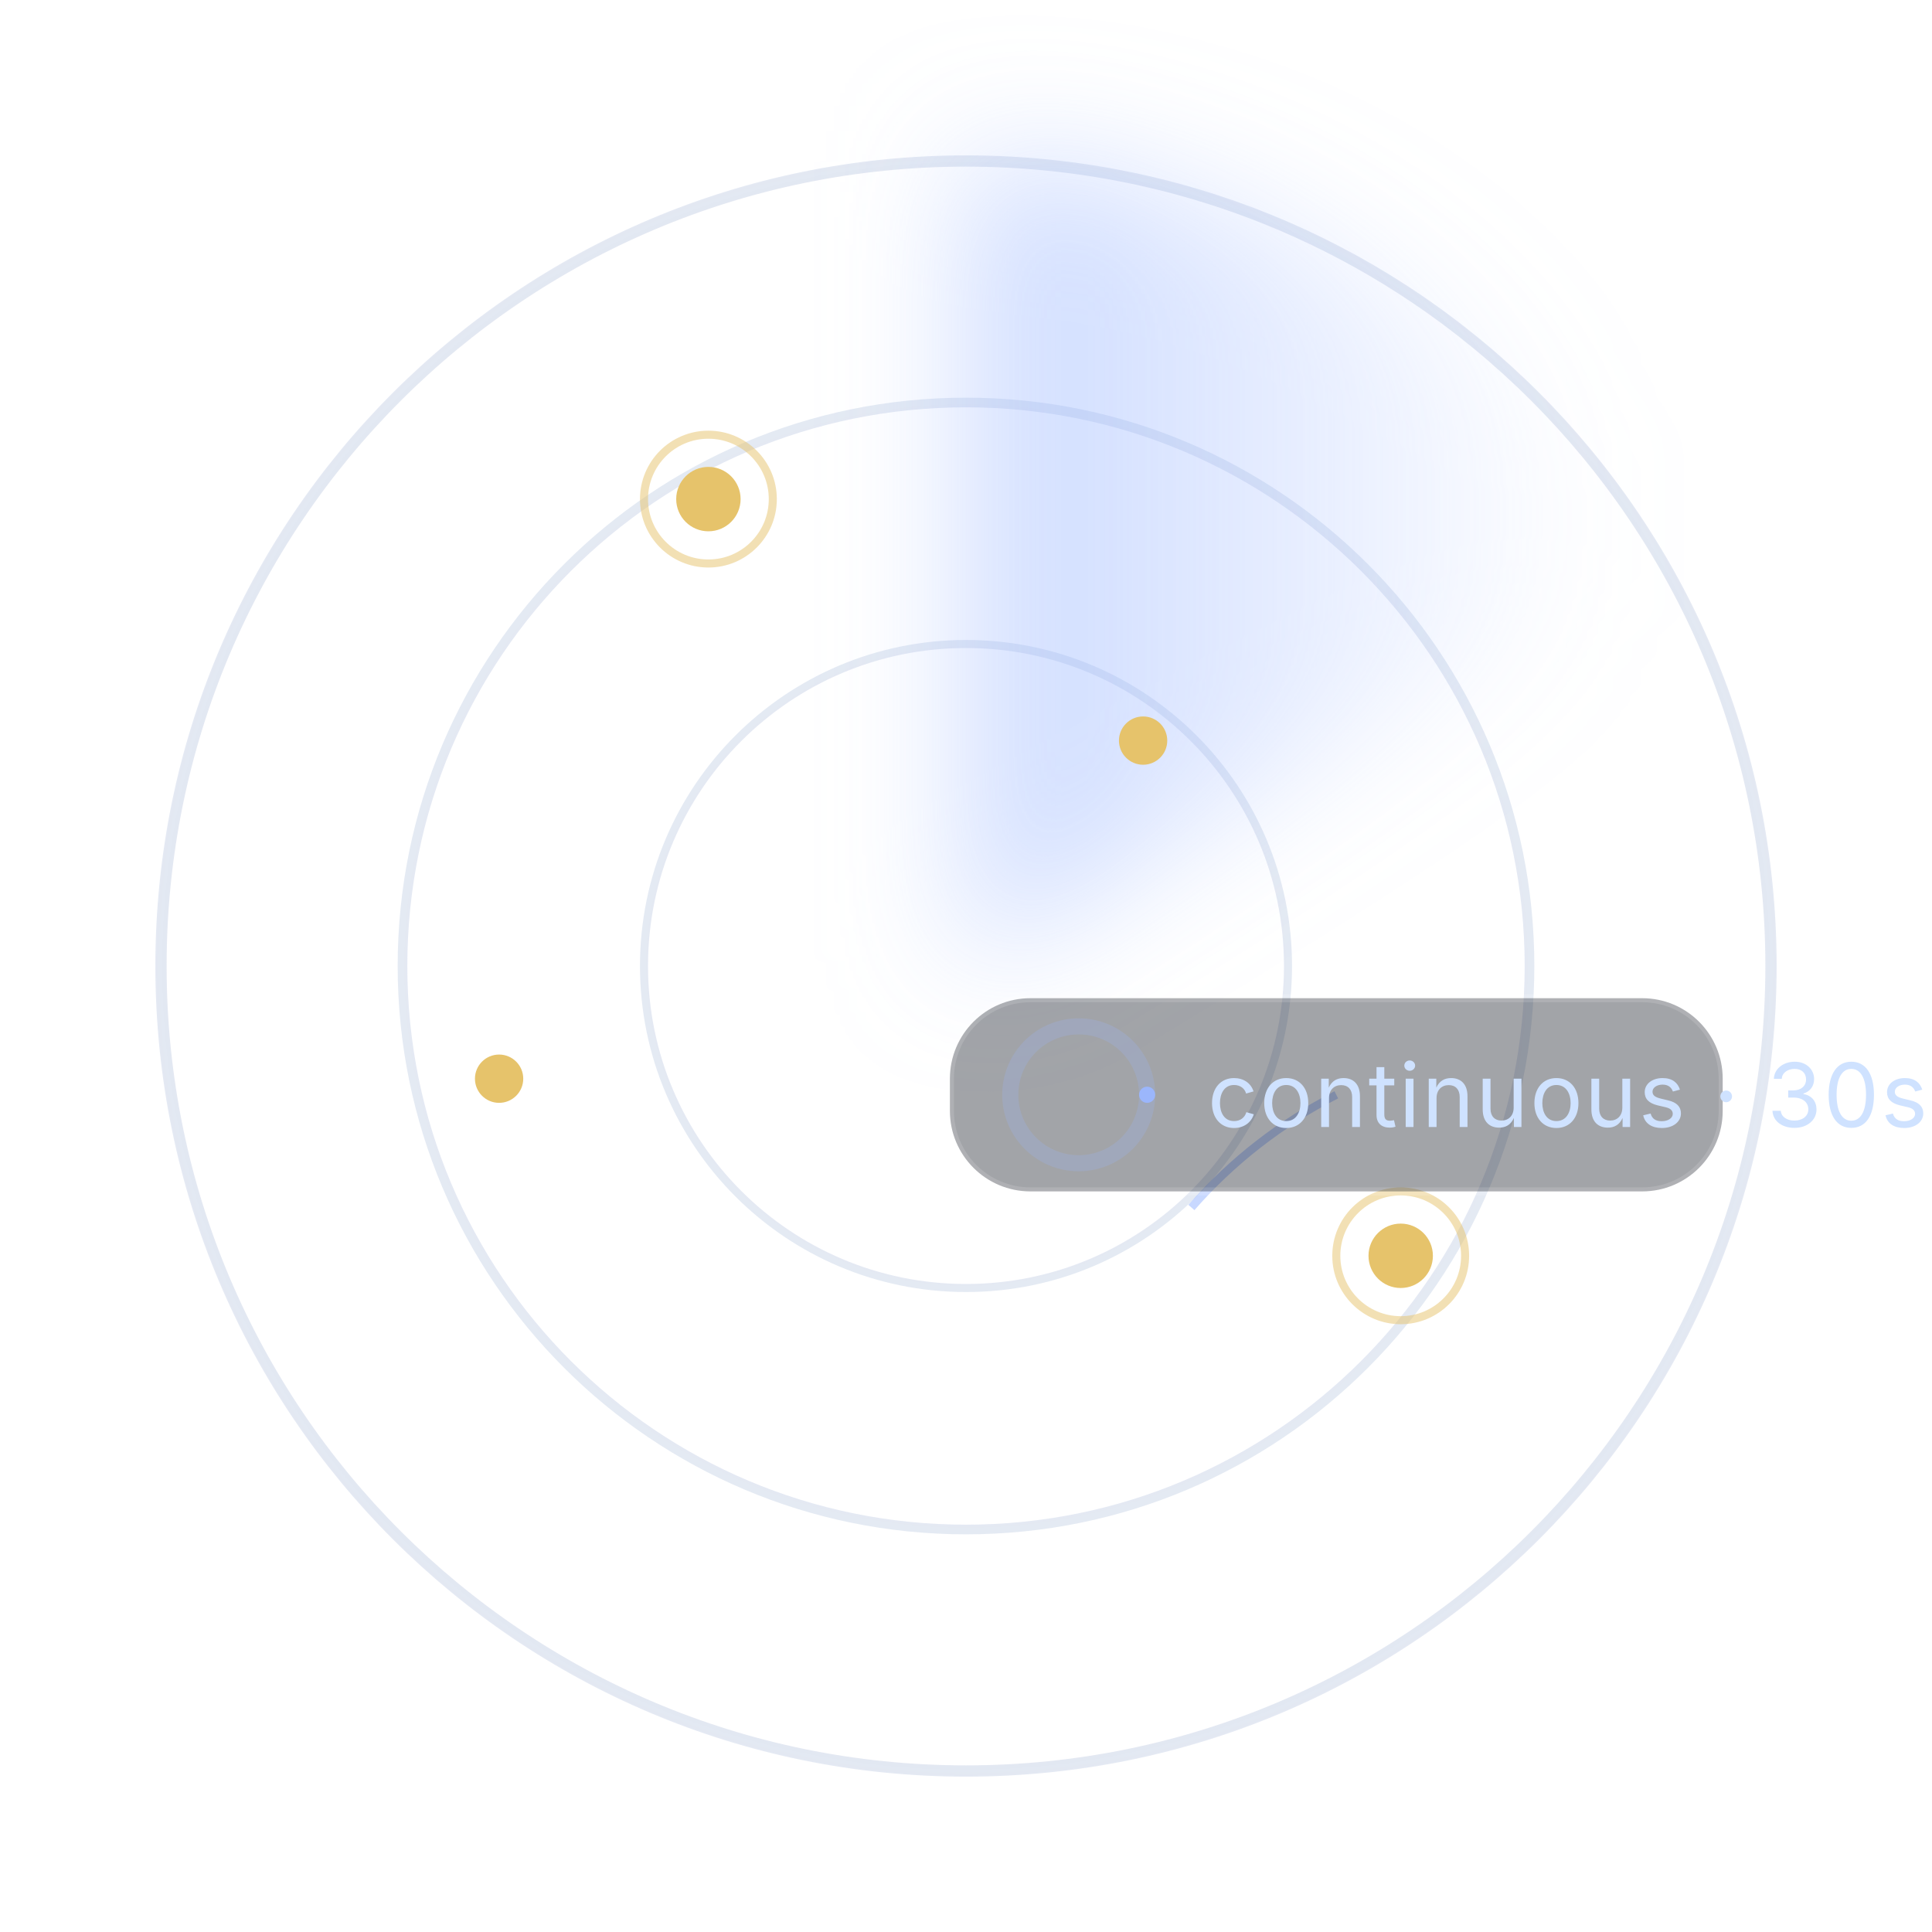
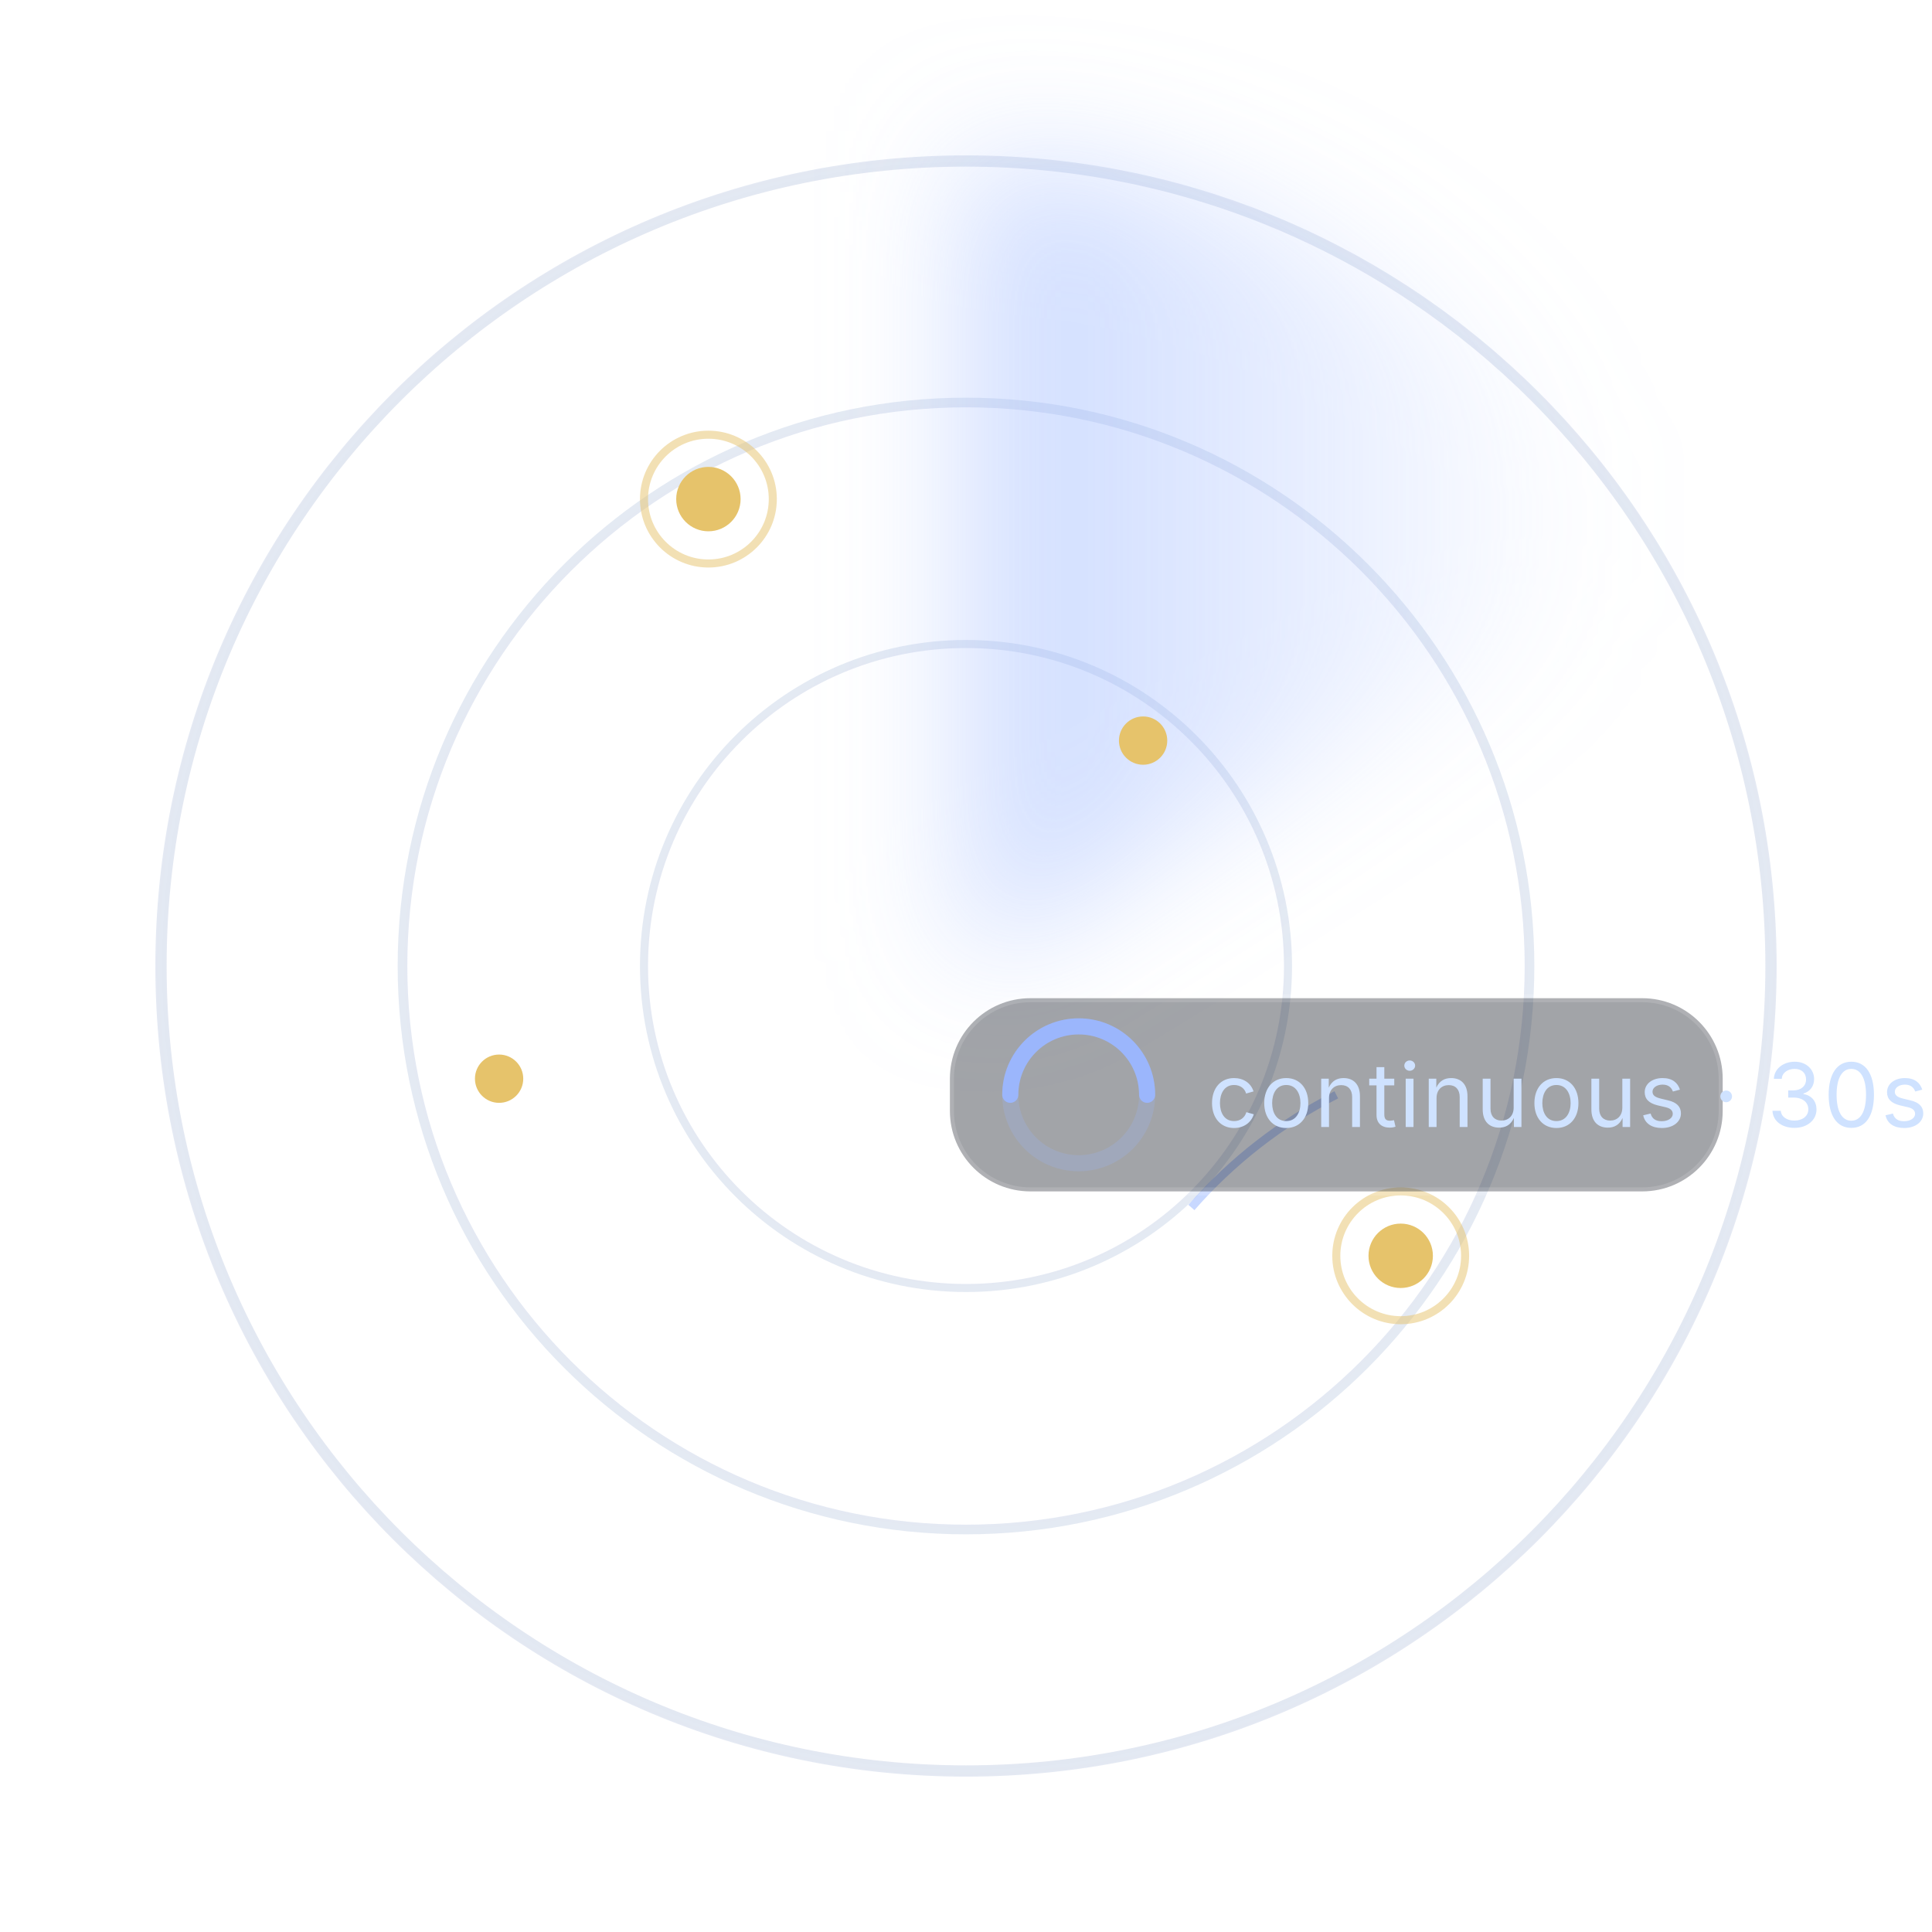
<svg xmlns="http://www.w3.org/2000/svg" width="240" height="240" viewBox="0 0 240 240">
  <defs>
    <radialGradient id="ring" cx="50%" cy="50%" r="50%">
      <stop offset="0" stop-color="#9BB7FF" stop-opacity=".70" />
      <stop offset="1" stop-color="#4C6FAE" stop-opacity=".15" />
    </radialGradient>
    <linearGradient id="sweep" x1="0" y1="0" x2="1" y2="0">
      <stop offset="0" stop-color="#9BB7FF" stop-opacity=".85" />
      <stop offset=".9" stop-color="#9BB7FF" stop-opacity="0" />
    </linearGradient>
    <filter id="soft" x="-50%" y="-50%" width="200%" height="200%">
      <feGaussianBlur stdDeviation="8" />
    </filter>
  </defs>
  <g transform="translate(120,120)">
    <circle r="100" fill="none" stroke="url(#ring)" stroke-width="1.4" />
    <circle r="70" fill="none" stroke="url(#ring)" stroke-width="1.2" />
    <circle r="40" fill="none" stroke="url(#ring)" stroke-width="1" />
    <path d="M0,0 L0,-100 A100,100 0 0 1 86.6,-50 Z" fill="url(#sweep)" opacity=".60" filter="url(#soft)" />
    <g fill="#E6C36B">
      <circle cx="-32" cy="-58" r="4" />
      <circle cx="22" cy="-28" r="3" />
      <circle cx="54" cy="36" r="4" />
      <circle cx="-58" cy="14" r="3" />
    </g>
    <g stroke="#E6C36B" stroke-opacity=".50" fill="none">
      <circle cx="-32" cy="-58" r="8" />
      <circle cx="54" cy="36" r="8" />
    </g>
    <path d="M 28,30 A 60,60 0 0 1 46,16" fill="none" stroke="rgba(155,183,255,.55)" stroke-width="1" />
    <g transform="translate(46,16)">
      <rect x="-48" y="-12" width="96" height="24" rx="10" fill="rgba(12,18,28,.38)" stroke="rgba(255,255,255,.14)" stroke-width="1" />
      <g transform="translate(-32,0)">
        <circle r="8.5" fill="none" stroke="rgba(155,183,255,.22)" stroke-width="2" />
-         <circle r="8.5" fill="none" stroke="rgba(155,183,255,.95)" stroke-width="2" stroke-linecap="round" stroke-dasharray="53.4" stroke-dashoffset="53.4">
-           <animate attributeName="stroke-dashoffset" from="53.4" to="0" dur="30s" repeatCount="indefinite" />
-         </circle>
+         <path d="M -8.5,0                  A 8.5,8.5 0 0 1 8.5,0" fill="none" stroke="rgba(155,183,255,.95)" stroke-width="2" stroke-linecap="round" />
      </g>
      <text x="-16" y="4" font-family="Inter, system-ui, -apple-system, Segoe UI, Roboto, Arial" font-size="11" fill="#CFE2FF" letter-spacing=".2px">continuous · 30s</text>
    </g>
  </g>
</svg>
